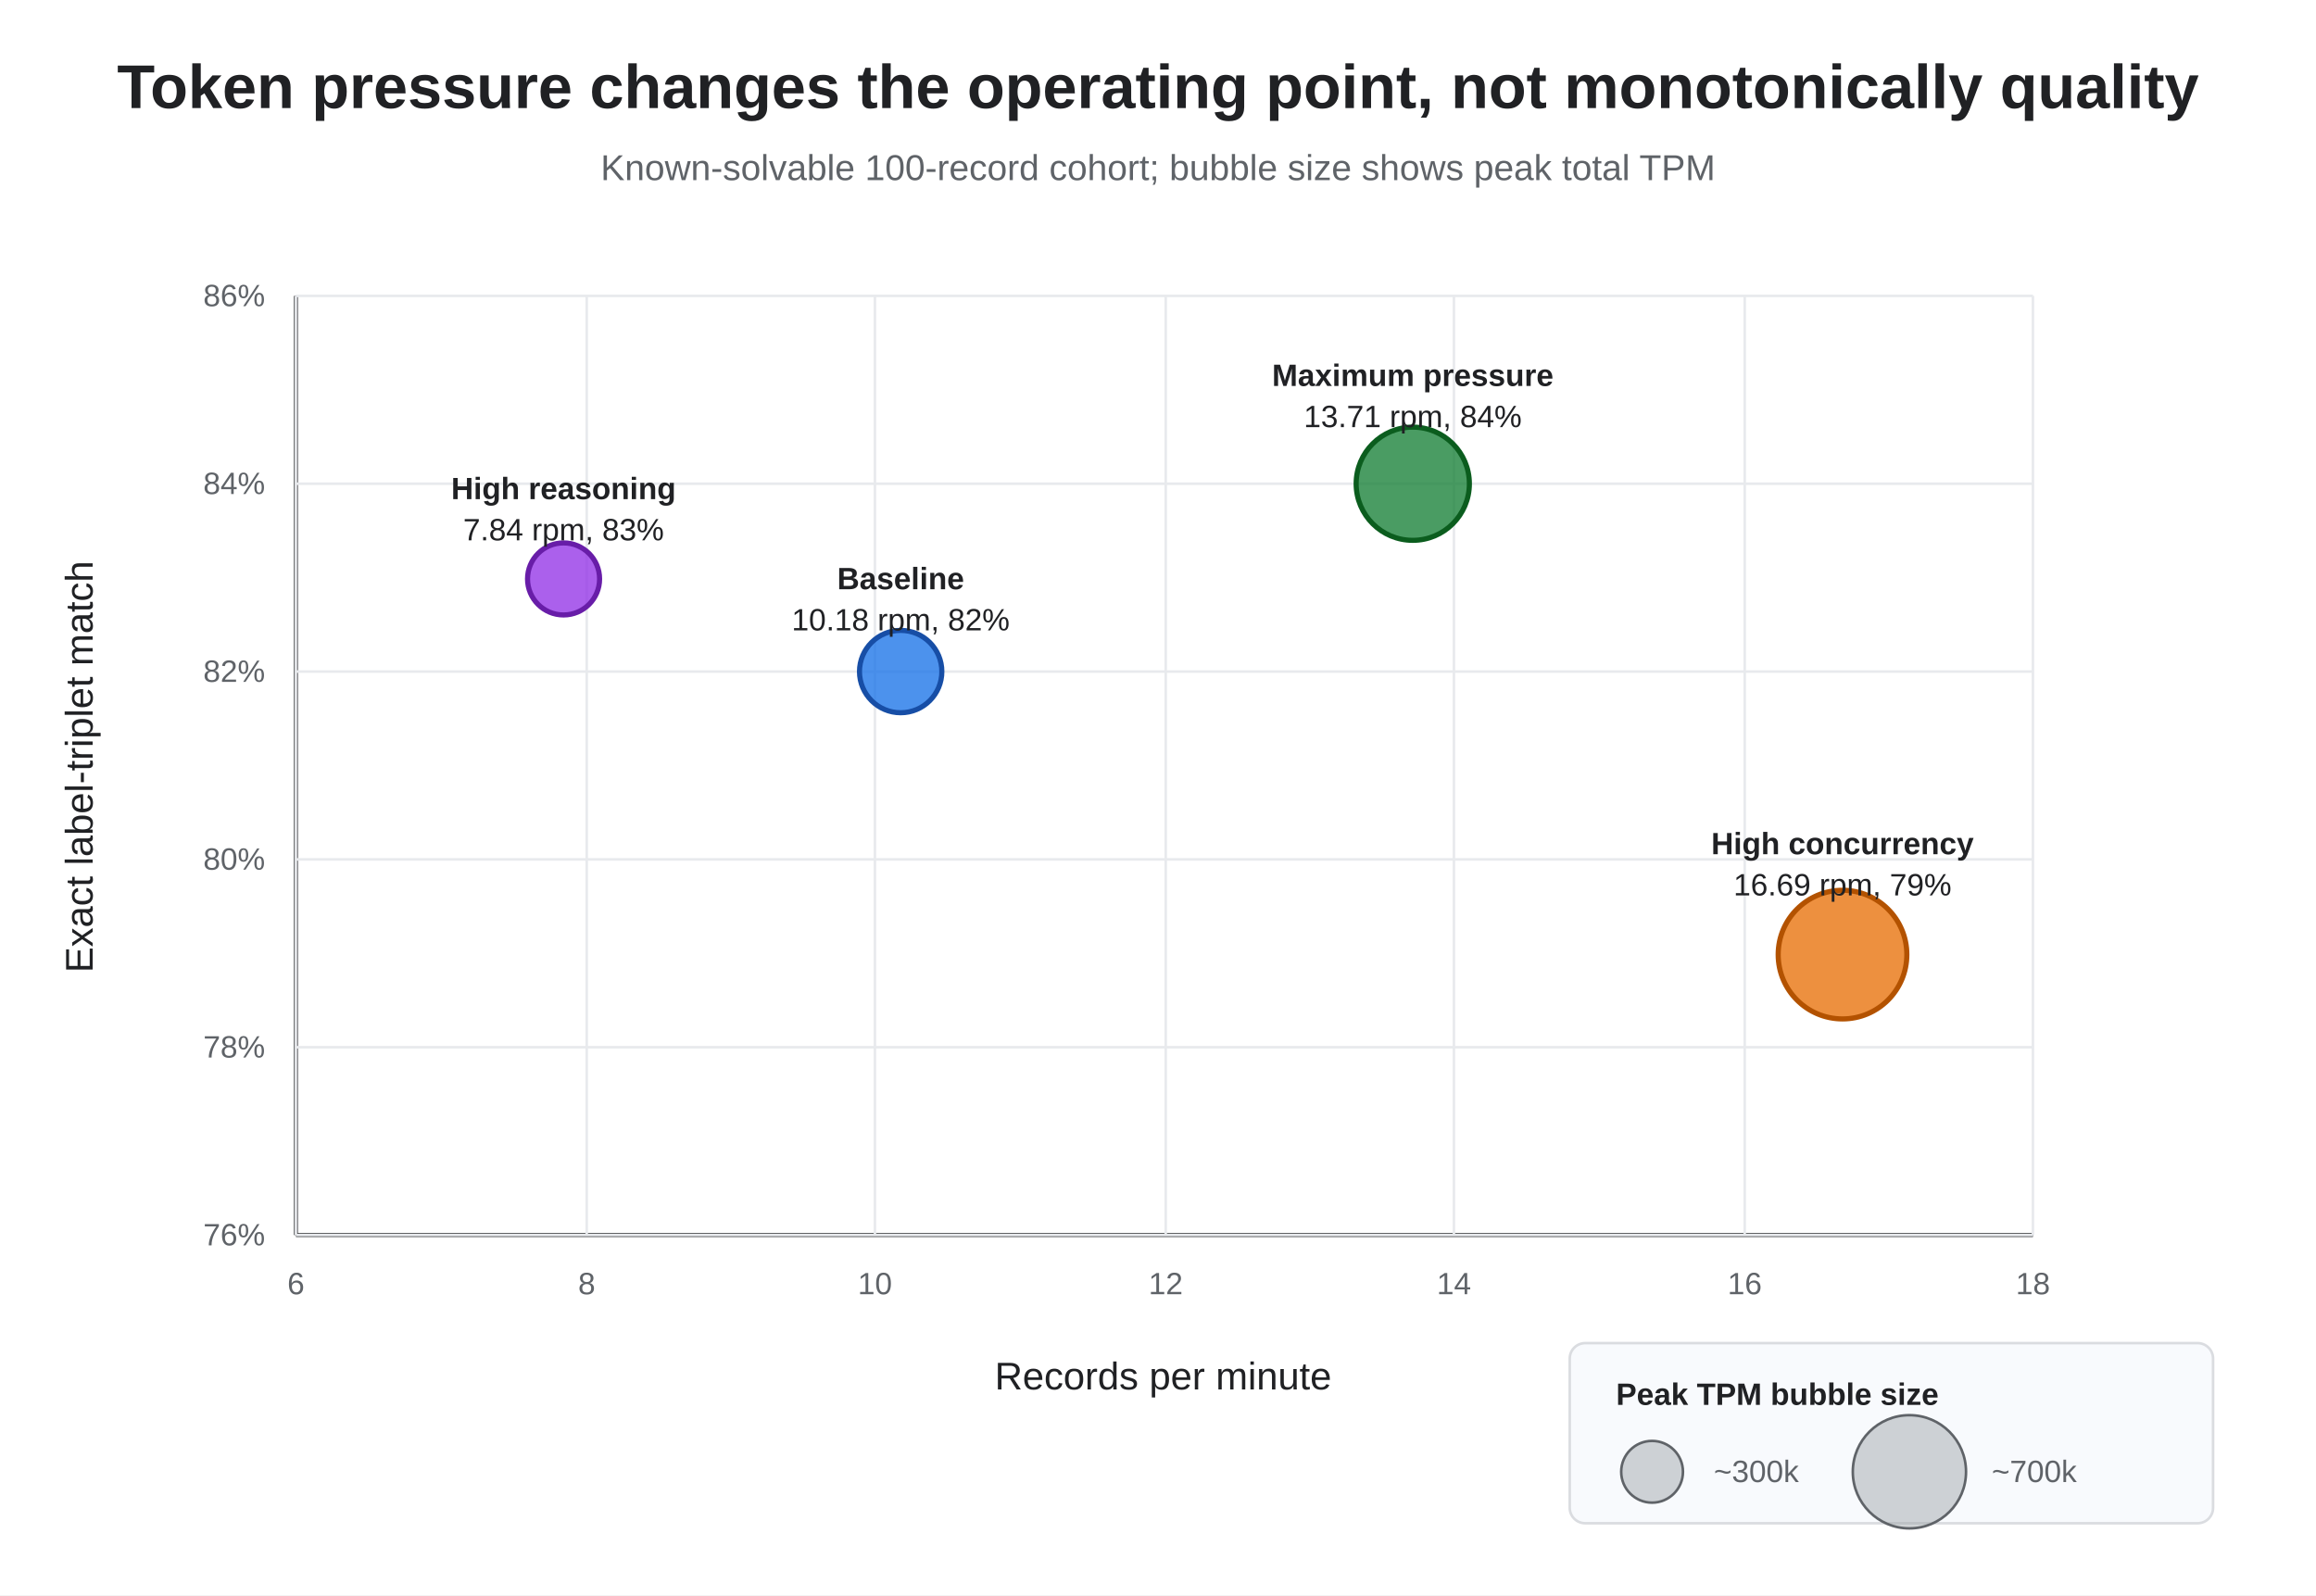
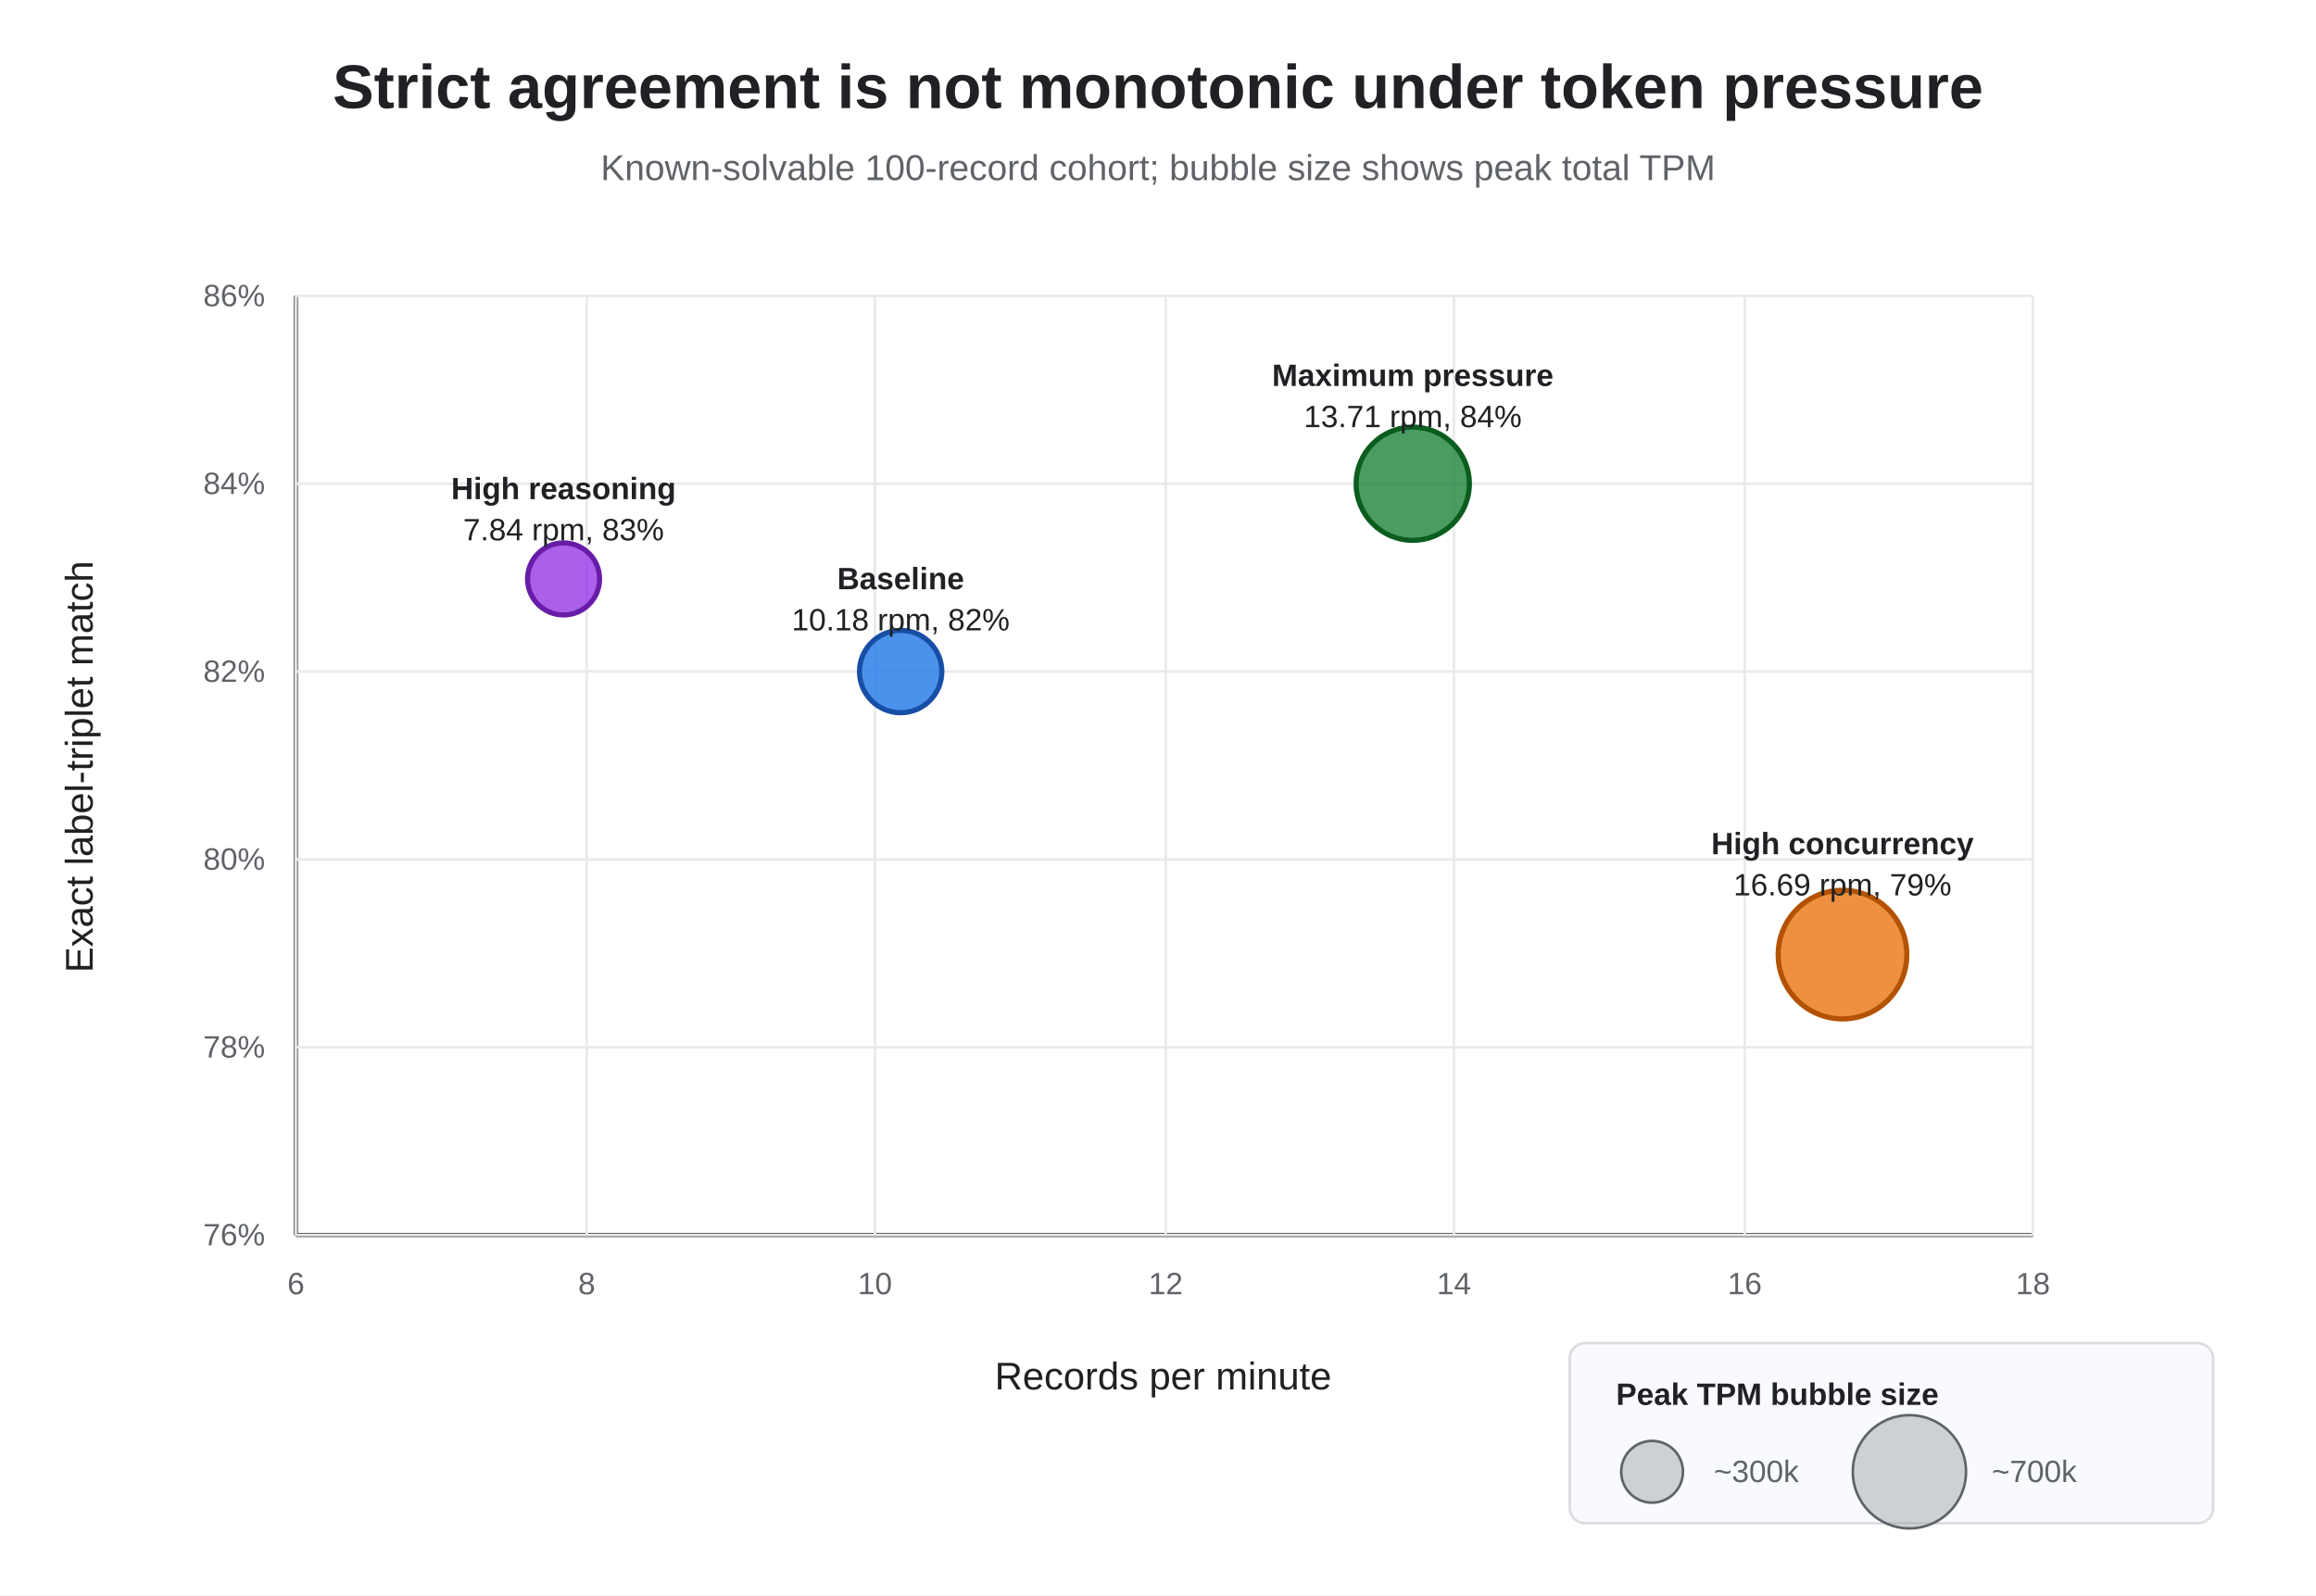
<svg xmlns="http://www.w3.org/2000/svg" width="900" height="620" viewBox="0 0 900 620" role="img" aria-labelledby="title desc">
  <rect width="900" height="620" fill="#ffffff" />
-   <text x="450" y="42" text-anchor="middle" font-family="Arial, sans-serif" font-size="24" font-weight="700" fill="#202124">Token pressure changes the operating point, not monotonically quality</text>
+   <text x="450" y="42" text-anchor="middle" font-family="Arial, sans-serif" font-size="24" font-weight="700" fill="#202124">Strict agreement is not monotonic under token pressure</text>
  <text x="450" y="70" text-anchor="middle" font-family="Arial, sans-serif" font-size="14" fill="#5f6368">Known-solvable 100-record cohort; bubble size shows peak total TPM</text>
  <g font-family="Arial, sans-serif" font-size="12" fill="#5f6368">
    <line x1="115" y1="480" x2="790" y2="480" stroke="#202124" stroke-width="1.5" />
    <line x1="115" y1="115" x2="115" y2="480" stroke="#202124" stroke-width="1.5" />
    <g stroke="#e8eaed">
      <line x1="115" y1="480" x2="790" y2="480" />
      <line x1="115" y1="407" x2="790" y2="407" />
      <line x1="115" y1="334" x2="790" y2="334" />
      <line x1="115" y1="261" x2="790" y2="261" />
      <line x1="115" y1="188" x2="790" y2="188" />
      <line x1="115" y1="115" x2="790" y2="115" />
      <line x1="115" y1="115" x2="115" y2="480" />
      <line x1="228" y1="115" x2="228" y2="480" />
      <line x1="340" y1="115" x2="340" y2="480" />
      <line x1="453" y1="115" x2="453" y2="480" />
      <line x1="565" y1="115" x2="565" y2="480" />
      <line x1="678" y1="115" x2="678" y2="480" />
      <line x1="790" y1="115" x2="790" y2="480" />
    </g>
    <g text-anchor="end">
      <text x="103" y="484">76%</text>
      <text x="103" y="411">78%</text>
      <text x="103" y="338">80%</text>
      <text x="103" y="265">82%</text>
      <text x="103" y="192">84%</text>
      <text x="103" y="119">86%</text>
    </g>
    <g text-anchor="middle">
      <text x="115" y="503">6</text>
      <text x="228" y="503">8</text>
      <text x="340" y="503">10</text>
      <text x="453" y="503">12</text>
      <text x="565" y="503">14</text>
      <text x="678" y="503">16</text>
      <text x="790" y="503">18</text>
    </g>
    <text x="452" y="540" text-anchor="middle" font-size="15" fill="#202124">Records per minute</text>
    <text transform="translate(36 298) rotate(-90)" text-anchor="middle" font-size="15" fill="#202124">Exact label-triplet match</text>
  </g>
  <g font-family="Arial, sans-serif">
    <circle cx="350" cy="261" r="16" fill="#1a73e8" fill-opacity="0.78" stroke="#174ea6" stroke-width="2" />
    <circle cx="219" cy="225" r="14" fill="#9334e6" fill-opacity="0.78" stroke="#681da8" stroke-width="2" />
    <circle cx="716" cy="371" r="25" fill="#e8710a" fill-opacity="0.78" stroke="#b35200" stroke-width="2" />
    <circle cx="549" cy="188" r="22" fill="#188038" fill-opacity="0.78" stroke="#0b5d1e" stroke-width="2" />
    <g font-size="12" fill="#202124">
      <text x="350" y="229" text-anchor="middle" font-weight="700">Baseline</text>
      <text x="350" y="245" text-anchor="middle">10.18 rpm, 82%</text>
      <text x="219" y="194" text-anchor="middle" font-weight="700">High reasoning</text>
      <text x="219" y="210" text-anchor="middle">7.84 rpm, 83%</text>
      <text x="716" y="332" text-anchor="middle" font-weight="700">High concurrency</text>
      <text x="716" y="348" text-anchor="middle">16.69 rpm, 79%</text>
      <text x="549" y="150" text-anchor="middle" font-weight="700">Maximum pressure</text>
      <text x="549" y="166" text-anchor="middle">13.71 rpm, 84%</text>
    </g>
  </g>
  <g font-family="Arial, sans-serif" font-size="12" fill="#5f6368">
    <rect x="610" y="522" width="250" height="70" rx="6" fill="#f8fafd" stroke="#dadce0" />
    <text x="628" y="546" font-weight="700" fill="#202124">Peak TPM bubble size</text>
    <circle cx="642" cy="572" r="12" fill="#9aa0a6" fill-opacity="0.45" stroke="#5f6368" />
    <text x="666" y="576">~300k</text>
    <circle cx="742" cy="572" r="22" fill="#9aa0a6" fill-opacity="0.45" stroke="#5f6368" />
    <text x="774" y="576">~700k</text>
  </g>
</svg>
